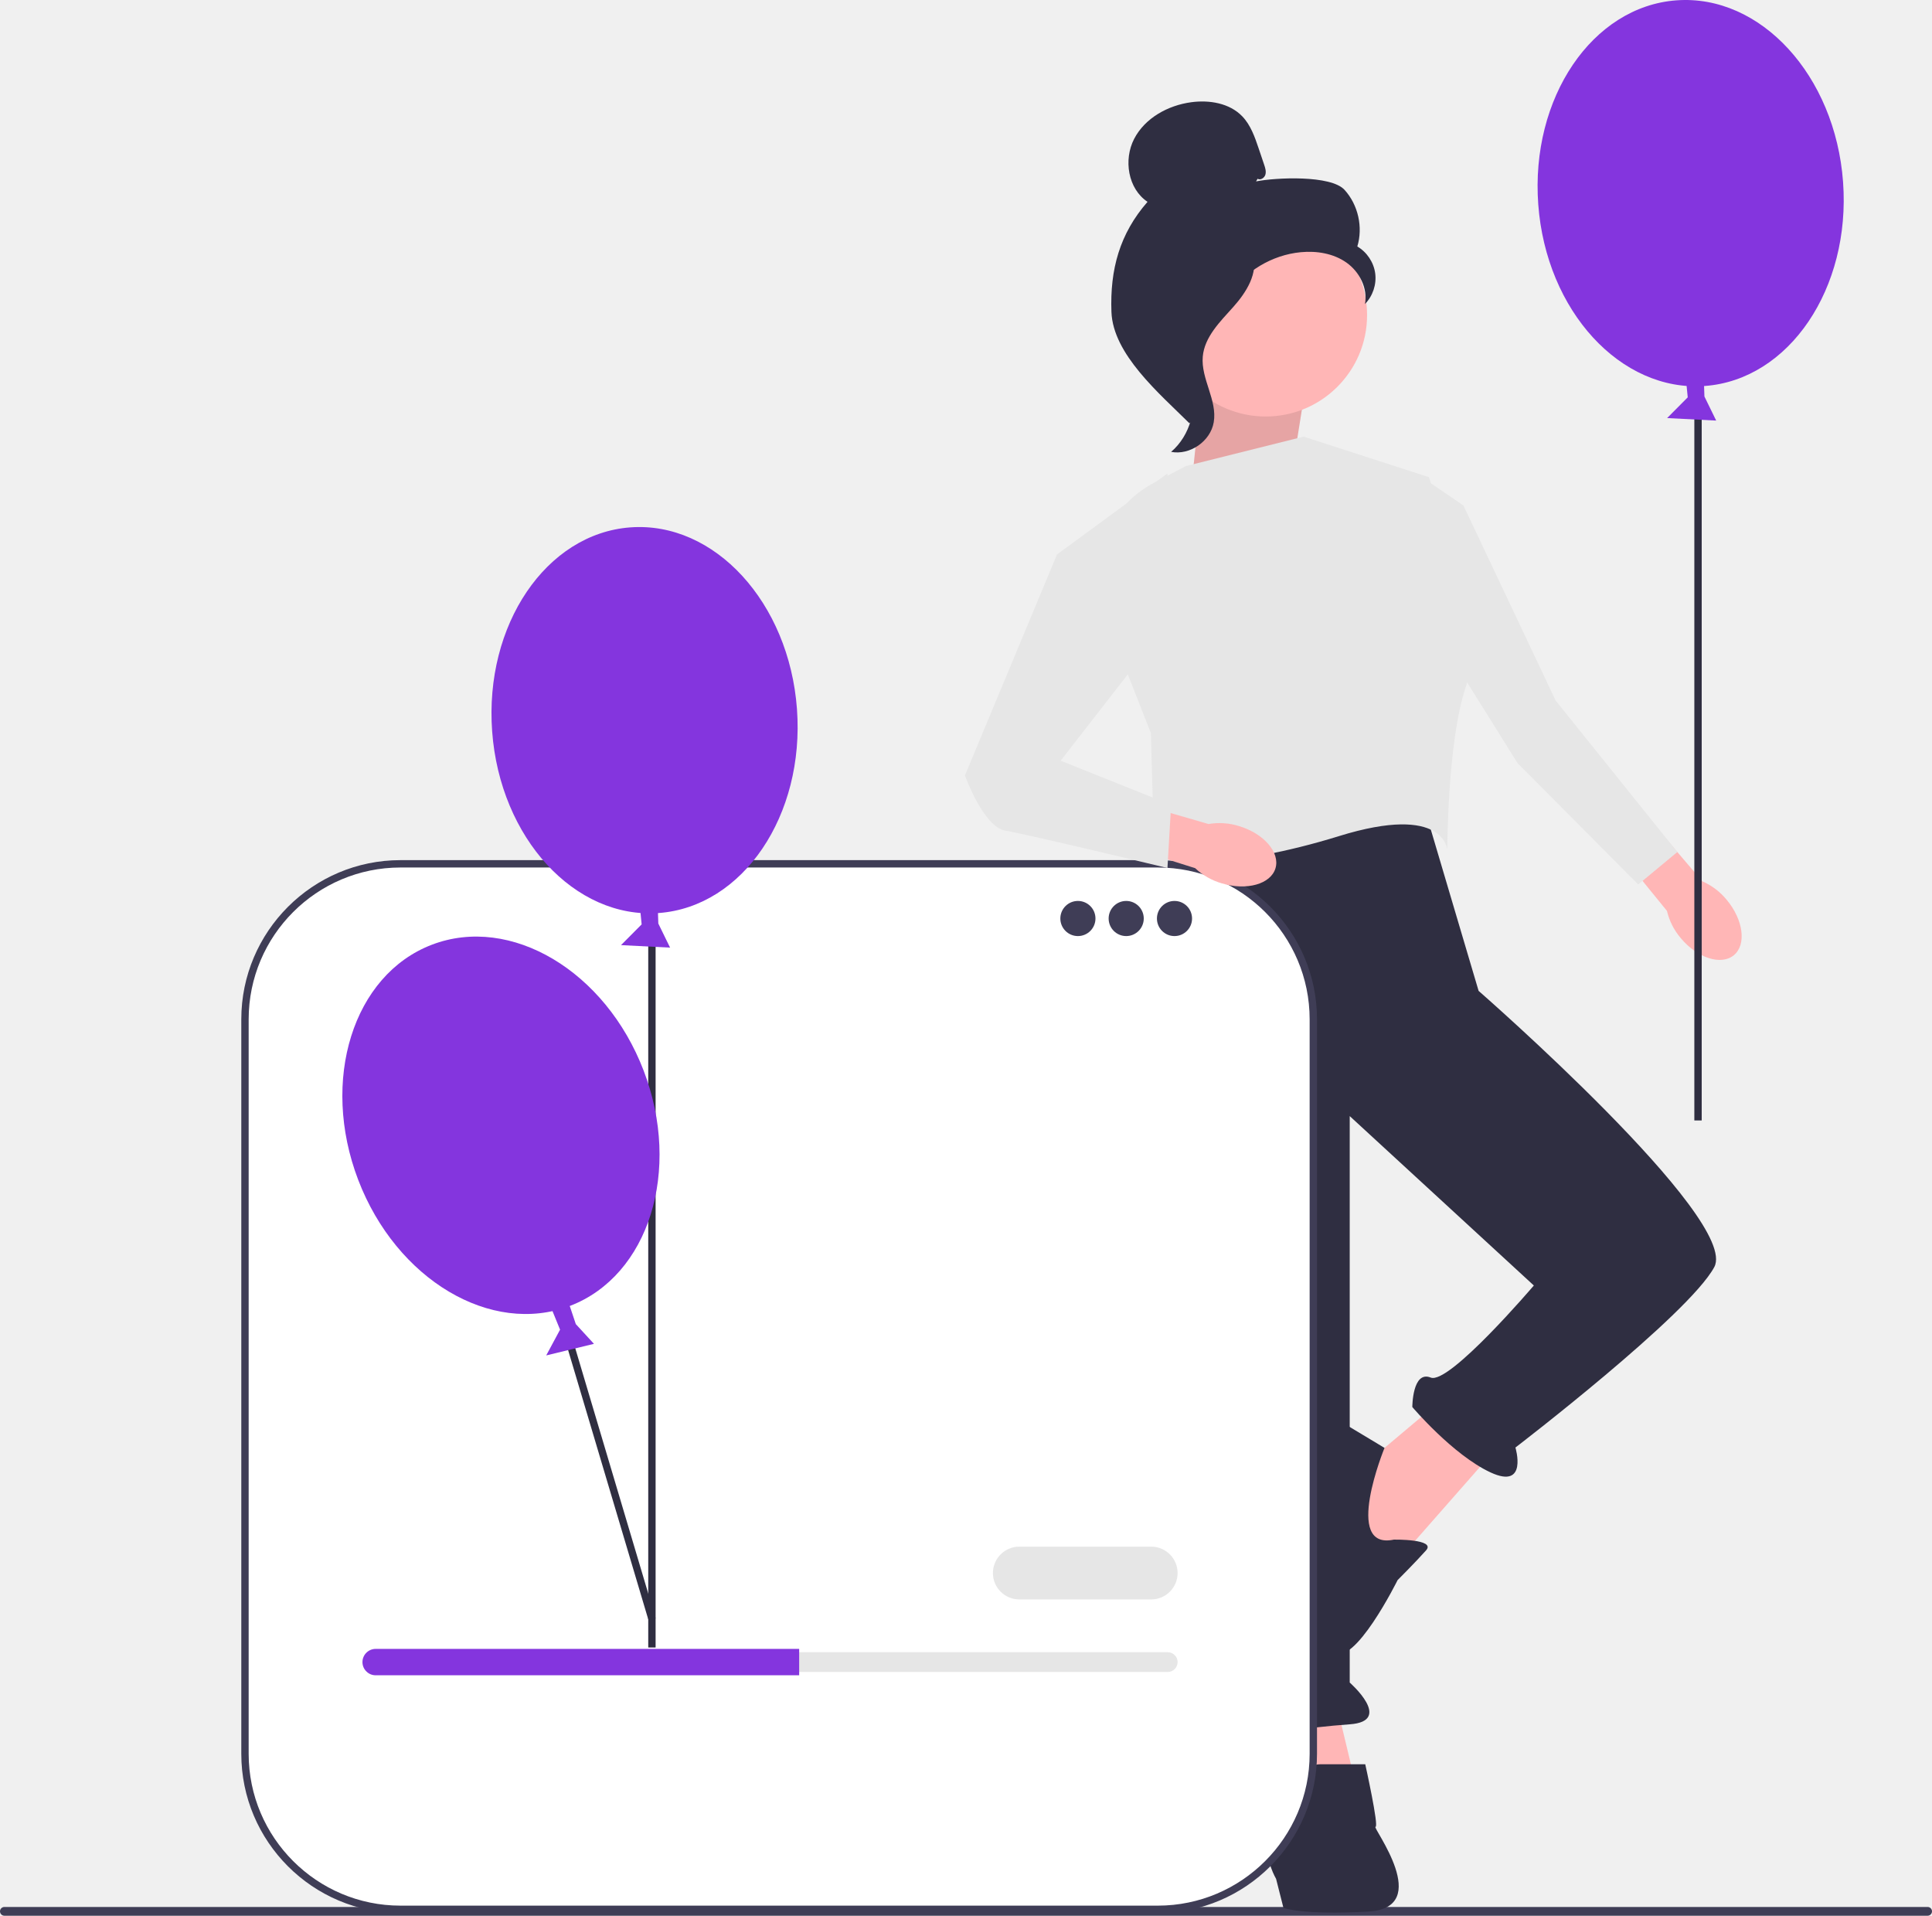
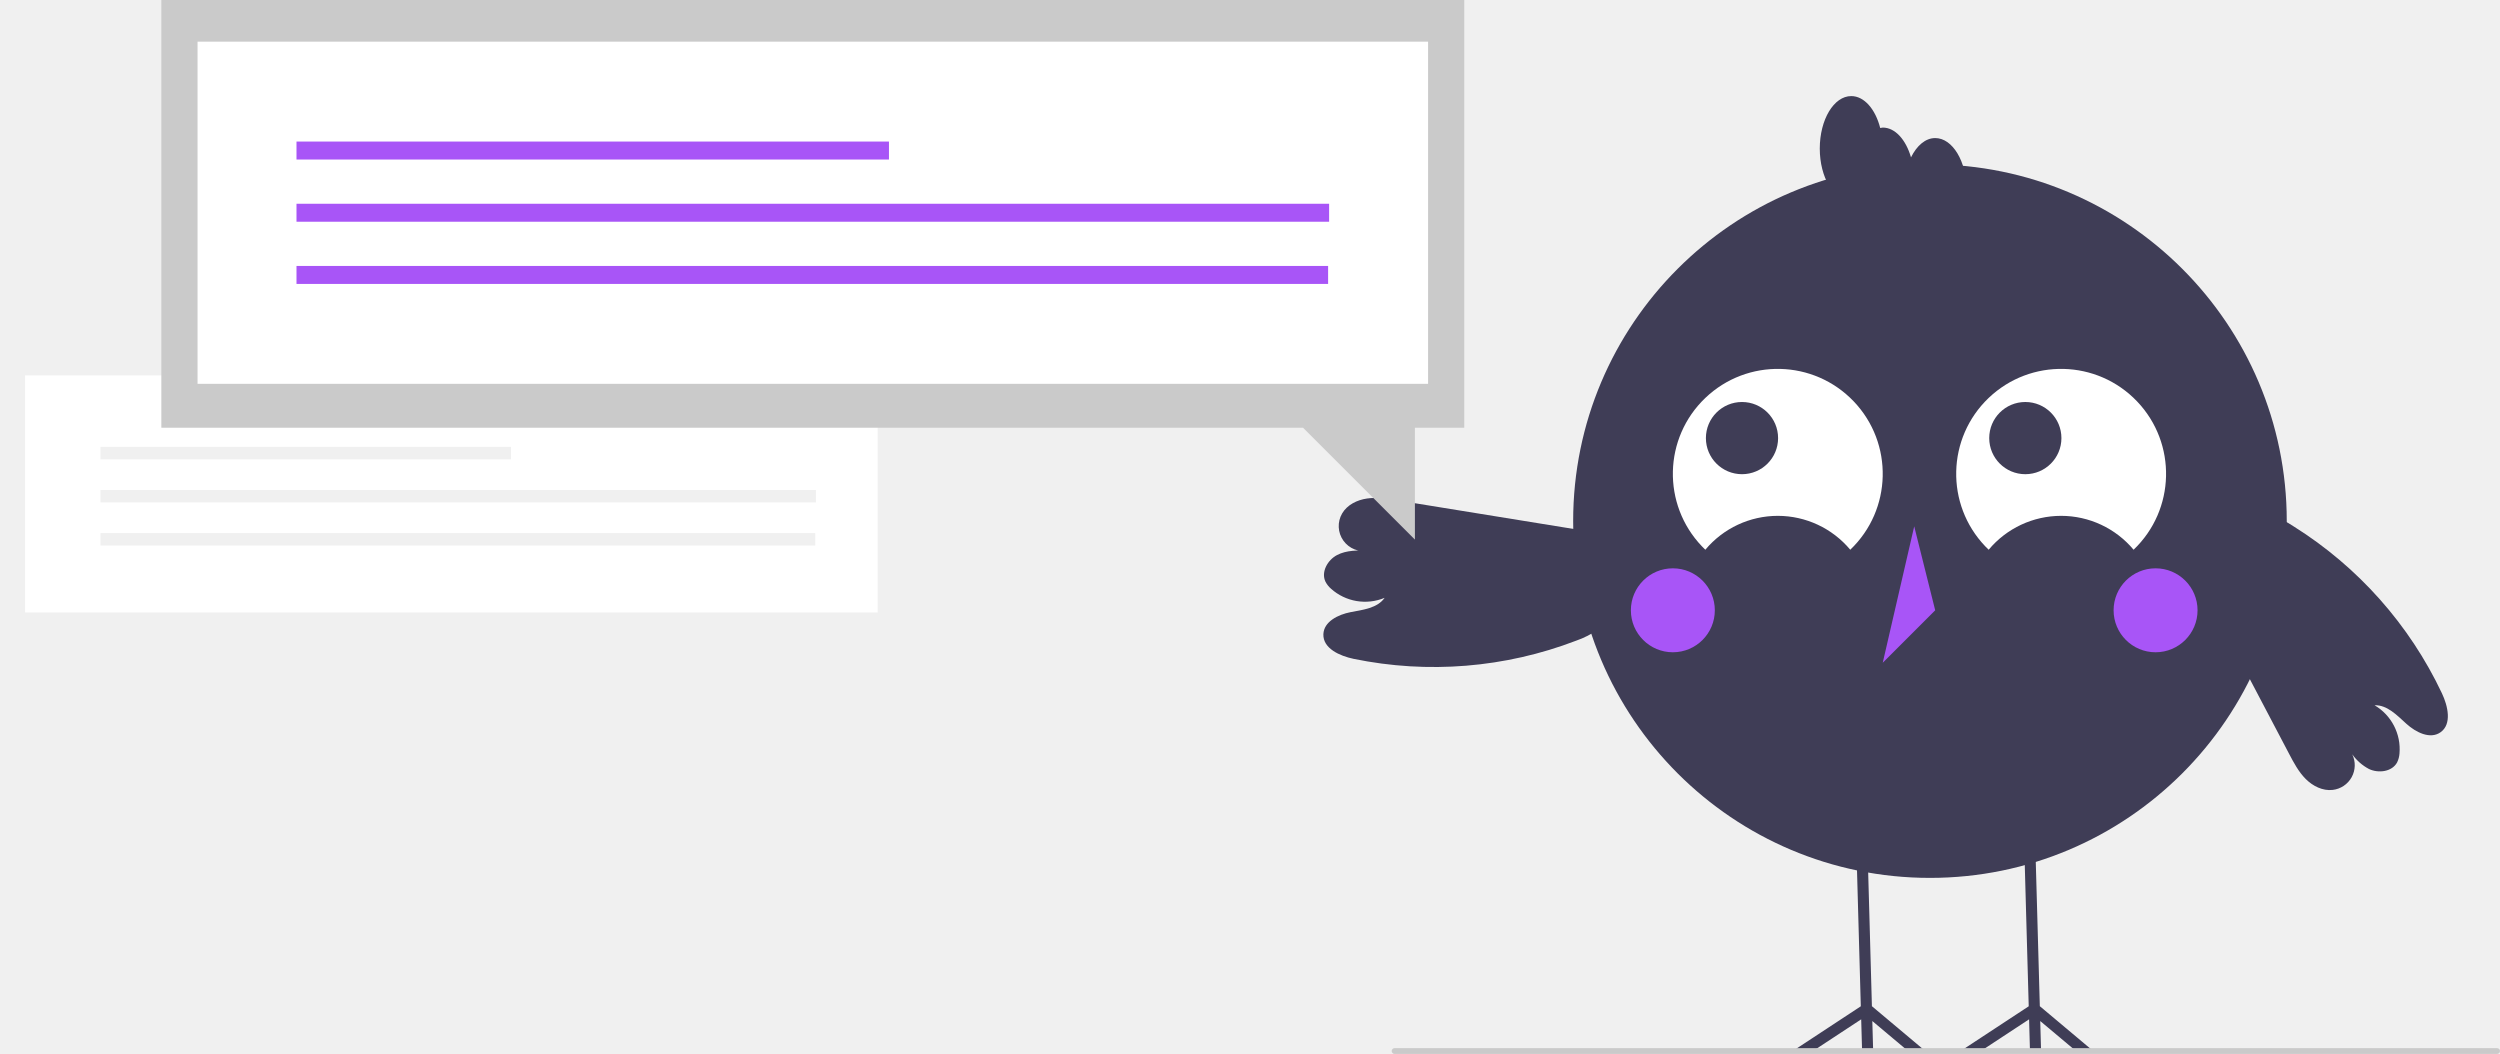
- <svg xmlns="http://www.w3.org/2000/svg" width="524.67" height="520.188" viewBox="0 0 524.67 520.188">
-   <path d="M524.67,518.998c0,.66-.53,1.19-1.19,1.19H1.19c-.66,0-1.19-.53-1.19-1.19s.53-1.19,1.19-1.19H523.48c.66,0,1.19,.53,1.19,1.19Z" fill="#3f3d56" />
-   <polygon points="362.542 461.059 368.542 486.059 350.542 491.059 346.542 464.059 362.542 461.059" fill="#ffb6b6" />
-   <polygon points="391.542 380.059 372.542 396.059 360.542 415.059 377.542 426.059 406.542 393.059 391.542 380.059" fill="#ffb6b6" />
-   <path d="M385.542,215.059l16,54s71,62,64,75c-7,13-54,49-54,49,0,0,3.488,11.512-6.756,6.756-10.244-4.756-21.244-17.756-21.244-17.756,0,0,0-10,5-8,5,2,28-25,28-25l-50-46v153.815s12,10.492,0,11.339c-12,.846-23,2.846-23,2.846,0,0-14-5-9-10l-15-82-11-100,8-52,69-12Z" fill="#2f2e41" />
-   <path d="M353.542,483.059s1-4,5-4h12.217s3.783,17,2.783,17,16,22-2,23c-18,1-23-1-23-1l-2-7.894s-3-5.106-2-9.106,9-18,9-18Z" fill="#2f2e41" />
-   <path d="M378.542,418.059s11.486-.181,8.743,2.909c-2.743,3.091-7.743,8.091-7.743,8.091,0,0-11.894,24-17.447,19.5-5.553-4.5-14.553-54.5-11.553-60.5s7-6,7-6l18.449,11.096s-11.449,27.904,2.551,24.904Z" fill="#2f2e41" />
-   <polygon points="350.542 130.059 354.542 105.059 327.542 94.059 323.542 132.059 350.542 130.059" fill="#ffb6b6" />
-   <polygon points="350.542 130.059 354.542 105.059 327.542 94.059 323.542 132.059 350.542 130.059" opacity=".1" />
-   <path d="M322.042,126.559l32-8,34,11s15,42,10,57c-5,15-5,44.299-5,44.299,0,0-.5-12.799-29.5-3.799-29,9-50,8-50,8l-1-36-12.562-31.977c-5.369-13.668,.418-29.186,13.426-35.999l8.636-4.524Z" fill="#e6e6e6" />
-   <g>
-     <path id="uuid-1b03a630-7e31-41b5-b302-96493ff31189-117" d="M468.936,244.361c4.515,5.41,5.384,12.124,1.941,14.997-3.443,2.873-9.894,.816-14.41-4.596-1.834-2.137-3.129-4.682-3.777-7.423l-18.842-23.162,9.178-7.428,19.281,22.565c2.581,1.128,4.854,2.859,6.629,5.046Z" fill="#ffb6b6" />
-     <polygon points="386.589 129.878 380.031 155.854 412.128 207.233 444.894 240.164 455.514 231.353 422.469 190.237 397.421 137.259 386.589 129.878" fill="#e6e6e6" />
-   </g>
-   <g>
-     <ellipse cx="459.129" cy="52.448" rx="41.5" ry="52.5" transform="translate(-2.61679 33.98) rotate(-4.22648)" fill="#8435de" />
-     <rect x="460.129" y="104.805" width="2" height="199.438" fill="#2f2e41" />
-     <polygon points="462.626 100.594 462.866 107.661 466.06 114.203 452.736 113.523 458.336 107.89 457.703 101.469 462.626 100.594" fill="#8435de" />
-   </g>
-   <g>
-     <circle cx="343.719" cy="85.562" r="27.534" fill="#ffb6b6" />
-     <path d="M341.521,48.545c.797,.465,1.864-.239,2.119-1.125s-.042-1.828-.337-2.702l-1.486-4.4c-1.054-3.121-2.172-6.35-4.454-8.726-3.444-3.585-8.918-4.497-13.845-3.836-6.327,.848-12.571,4.275-15.513,9.941-2.942,5.666-1.69,13.572,3.627,17.106-7.577,8.684-10.218,18.362-9.801,29.88,.417,11.517,12.968,22.117,21.153,30.23,1.828-1.108,3.49-6.301,2.484-8.187s.435-4.072-.81-5.809-2.286,1.029-1.028-.699c.794-1.09-2.305-3.598-1.125-4.251,5.71-3.156,7.609-10.273,11.195-15.723,4.325-6.574,11.728-11.025,19.562-11.764,4.316-.407,8.874,.33,12.411,2.835,3.537,2.505,5.827,6.983,5.007,11.239,2.124-2.157,3.182-5.318,2.783-8.319-.399-3.001-2.245-5.776-4.859-7.303,1.589-5.256,.228-11.302-3.461-15.37s-18.654-3.375-24.04-2.304" fill="#2f2e41" />
-     <path d="M340.685,68.641c-7.133,.77-12.284,6.949-16.633,12.656-2.507,3.289-5.133,6.921-5.07,11.056,.064,4.181,2.859,7.766,4.195,11.728,2.183,6.476,.055,14.181-5.142,18.618,5.136,.975,10.688-2.876,11.574-8.028,1.032-5.997-3.514-11.786-2.976-17.847,.474-5.34,4.683-9.45,8.26-13.443,3.578-3.993,6.938-9.291,5.292-14.394" fill="#2f2e41" />
-   </g>
-   <path d="M314.426,234.558H108.758c-23.323,0-42.23,18.907-42.23,42.23v199.433c0,23.323,18.907,42.23,42.23,42.23h205.669c23.323,0,42.23-18.907,42.23-42.23v-199.433c0-23.323-18.907-42.23-42.23-42.23Z" fill="#fff" />
-   <path d="M314.426,519.45H108.758c-23.837,0-43.23-19.393-43.23-43.229v-199.433c0-23.837,19.393-43.23,43.23-43.23h205.669c23.837,0,43.23,19.393,43.23,43.23v199.433c0,23.837-19.393,43.229-43.23,43.229ZM108.758,235.558c-22.734,0-41.23,18.496-41.23,41.23v199.433c0,22.734,18.496,41.229,41.23,41.229h205.669c22.734,0,41.23-18.495,41.23-41.229v-199.433c0-22.734-18.496-41.23-41.23-41.23H108.758Z" fill="#3f3d56" />
-   <circle cx="292.725" cy="249.408" r="4.769" fill="#3f3d56" />
-   <circle cx="305.84" cy="249.408" r="4.769" fill="#3f3d56" />
-   <circle cx="318.955" cy="249.408" r="4.769" fill="#3f3d56" />
-   <path d="M102.015,448.631c-1.482,0-2.687,1.205-2.687,2.687,0,.722,.279,1.391,.785,1.884,.511,.523,1.18,.803,1.901,.803h215.098c1.482,0,2.687-1.205,2.687-2.687,0-.722-.279-1.391-.785-1.884-.511-.523-1.18-.803-1.901-.803H102.015Z" fill="#e6e6e6" />
-   <path d="M217.03,447.735v7.165H102.015c-.985,0-1.881-.394-2.526-1.057-.663-.645-1.057-1.54-1.057-2.526,0-1.97,1.612-3.583,3.583-3.583h115.014Z" fill="#8435de" />
-   <path d="M312.636,434.301h-35.826c-3.951,0-7.165-3.213-7.165-7.165s3.214-7.165,7.165-7.165h35.826c3.951,0,7.165,3.213,7.165,7.165s-3.214,7.165-7.165,7.165Z" fill="#e6e6e6" />
-   <g>
-     <polyline points="178.044 439.422 153 355.274 151.083 355.844 176.039 439.696" fill="#2f2e41" />
-     <ellipse cx="175.042" cy="195.559" rx="41.5" ry="52.5" transform="translate(-13.93649 13.43225) rotate(-4.22648)" fill="#8435de" />
-     <rect x="176.042" y="247.916" width="2" height="199.438" fill="#2f2e41" />
-     <polygon points="154.126 352.836 156.371 359.541 161.298 364.901 148.333 368.049 152.095 361.052 149.657 355.078 154.126 352.836" fill="#8435de" />
-     <polygon points="178.54 243.705 178.78 250.772 181.973 257.314 168.649 256.634 174.25 251.001 173.617 244.579 178.54 243.705" fill="#8435de" />
-     <ellipse cx="136.042" cy="305.559" rx="41.5" ry="52.5" transform="translate(-100.1934 68.77521) rotate(-20.93384)" fill="#8435de" />
-   </g>
-   <path id="uuid-b40723c2-846b-43d4-8d7a-d7be28bdc184-118" d="M336.509,224.322c6.746,2.037,11.163,7.168,9.866,11.461-1.297,4.293-7.816,6.121-14.564,4.082-2.707-.777-5.188-2.191-7.236-4.124l-28.473-8.99,3.584-11.25,28.511,8.251c2.776-.476,5.626-.281,8.312,.571Z" fill="#ffb6b6" />
-   <path d="M287.042,150.559l30-22-1,42-28,36,30,12-1,17.134s-38-9.134-44-10.134-11-15-11-15l25-60Z" fill="#e6e6e6" />
+ <svg xmlns="http://www.w3.org/2000/svg" data-name="Layer 1" width="863.917" height="364.205" viewBox="0 0 863.917 364.205">
+   <polygon points="311.959 119.745 0 119.745 0 222.156 11.817 222.156 11.817 248.941 38.601 222.156 311.959 222.156 311.959 119.745" fill="#f0f0f0" />
+   <rect x="8.666" y="129.718" width="294.628" height="81.929" fill="#fff" />
+   <rect x="34.721" y="154.426" width="141.856" height="4.305" fill="#f0f0f0" />
+   <rect x="34.721" y="169.318" width="247.243" height="4.305" fill="#f0f0f0" />
+   <rect x="34.721" y="184.21" width="247.001" height="4.305" fill="#f0f0f0" />
+   <path d="M692.073,618.967s1.487-31.159,31.971-27.537" transform="translate(-168.0413 -267.8973)" fill="#f0f0f0" />
+   <circle cx="515.418" cy="306.161" r="15.257" fill="#f0f0f0" />
+   <rect x="512.935" y="331.853" width="4.307" height="30.147" fill="#f0f0f0" />
+   <circle cx="666.93" cy="180.073" r="123.297" fill="#3f3d56" />
+   <path d="M757.348,457.868a32.627,32.627,0,0,1,50.081,0,36.264,36.264,0,1,0-51.271-1.19Q756.739,457.287,757.348,457.868Z" transform="translate(-168.0413 -267.8973)" fill="#fff" />
+   <path d="M855.26,457.868a32.627,32.627,0,0,1,50.081,0,36.264,36.264,0,1,0-51.271-1.19Q854.651,457.287,855.26,457.868Z" transform="translate(-168.0413 -267.8973)" fill="#fff" />
+   <circle cx="601.976" cy="151.392" r="12.474" fill="#3f3d56" />
+   <circle cx="699.885" cy="151.392" r="12.474" fill="#3f3d56" />
+   <circle cx="578.083" cy="210.898" r="14.505" fill="#a855f7" />
+   <circle cx="744.896" cy="210.898" r="14.505" fill="#a855f7" />
+   <polygon points="661.49 181.886 650.611 229.029 668.742 210.898 661.49 181.886" fill="#a855f7" />
+   <polygon points="717.39 363.205 705.038 352.839 705.326 363.205 701.49 363.205 701.183 352.244 684.507 363.205 677.526 363.205 701.059 347.737 700.147 315.258 699.466 290.728 703.293 290.623 703.984 315.258 704.894 347.708 723.354 363.205 717.39 363.205" fill="#3f3d56" />
+   <polygon points="659.363 363.205 647.012 352.839 647.3 363.205 643.474 363.205 643.167 352.244 626.49 363.205 619.509 363.205 643.033 347.737 642.122 315.258 641.441 290.728 645.276 290.623 645.967 315.258 646.868 347.708 665.328 363.205 659.363 363.205" fill="#3f3d56" />
+   <path d="M836.784,315.608c-3.383,0-6.368,2.628-8.363,6.664-1.759-6.07-5.454-10.291-9.769-10.291a6.563,6.563,0,0,0-.871.146c-1.659-6.481-5.514-11.025-10.008-11.025-6.008,0-10.879,8.118-10.879,18.132s4.871,18.132,10.879,18.132a6.561,6.561,0,0,0,.871-.146c1.659,6.481,5.514,11.025,10.008,11.025,3.383,0,6.368-2.628,8.363-6.664,1.759,6.07,5.454,10.291,9.769,10.291,6.008,0,10.879-8.118,10.879-18.132S842.792,315.608,836.784,315.608Z" transform="translate(-168.0413 -267.8973)" fill="#3f3d56" />
+   <path d="M718.723,451.807l-67.92-11.017c-3.423-.555-6.908-1.111-10.341-.628s-6.871,2.174-8.621,5.167a8.651,8.651,0,0,0,9.15,12.853c-3.707-.12-7.604-.2-10.894,1.514s-5.619,5.876-4.016,9.22a8.277,8.277,0,0,0,1.919,2.429,17.606,17.606,0,0,0,18.523,3.141c-2.5,3.586-7.462,4.118-11.754,4.949s-9.254,3.258-9.413,7.627c-.179,4.909,5.663,7.518,10.472,8.517A137.417,137.417,0,0,0,712.648,489.317a30.98,30.98,0,0,0,7.737-3.95,17.433,17.433,0,0,0-7.054-30.963" transform="translate(-168.0413 -267.8973)" fill="#3f3d56" />
+   <path d="M1011.89,507.479a137.419,137.419,0,0,0-51.173-57.637,30.975,30.975,0,0,0-7.807-3.81,17.433,17.433,0,0,0-20.509,24.246l-5.315-2.749Q943.093,497.983,959.1,528.437c1.613,3.069,3.263,6.189,5.713,8.643s5.866,4.185,9.311,3.785a8.601,8.601,0,0,0,6.779-12.3,16.643,16.643,0,0,0,5.752,5.06c3.346,1.6,8.073.96,9.782-2.332a8.275,8.275,0,0,0,.788-2.994,17.606,17.606,0,0,0-8.621-16.692c4.369-.157,7.776,3.489,11.019,6.421,3.243,2.931,8.165,5.438,11.753,2.94C1015.407,518.161,1013.982,511.924,1011.89,507.479Z" transform="translate(-168.0413 -267.8973)" fill="#3f3d56" />
+   <polygon points="55.757 0 506 0 506 147.807 488.945 147.807 488.945 186.463 450.289 147.807 55.757 147.807 55.757 0" fill="#cacaca" />
+   <rect x="68.264" y="14.393" width="425.229" height="118.246" fill="#fff" />
+   <rect x="102.459" y="48.916" width="204.737" height="6.213" fill="#a855f7" />
+   <rect x="102.459" y="70.41" width="356.84" height="6.213" fill="#a855f7" />
+   <rect x="102.459" y="91.903" width="356.49" height="6.213" fill="#a855f7" />
+   <path d="M1030.959,632.103h-381a1,1,0,0,1,0-2h381a1,1,0,0,1,0,2Z" transform="translate(-168.0413 -267.8973)" fill="#cacaca" />
</svg>
